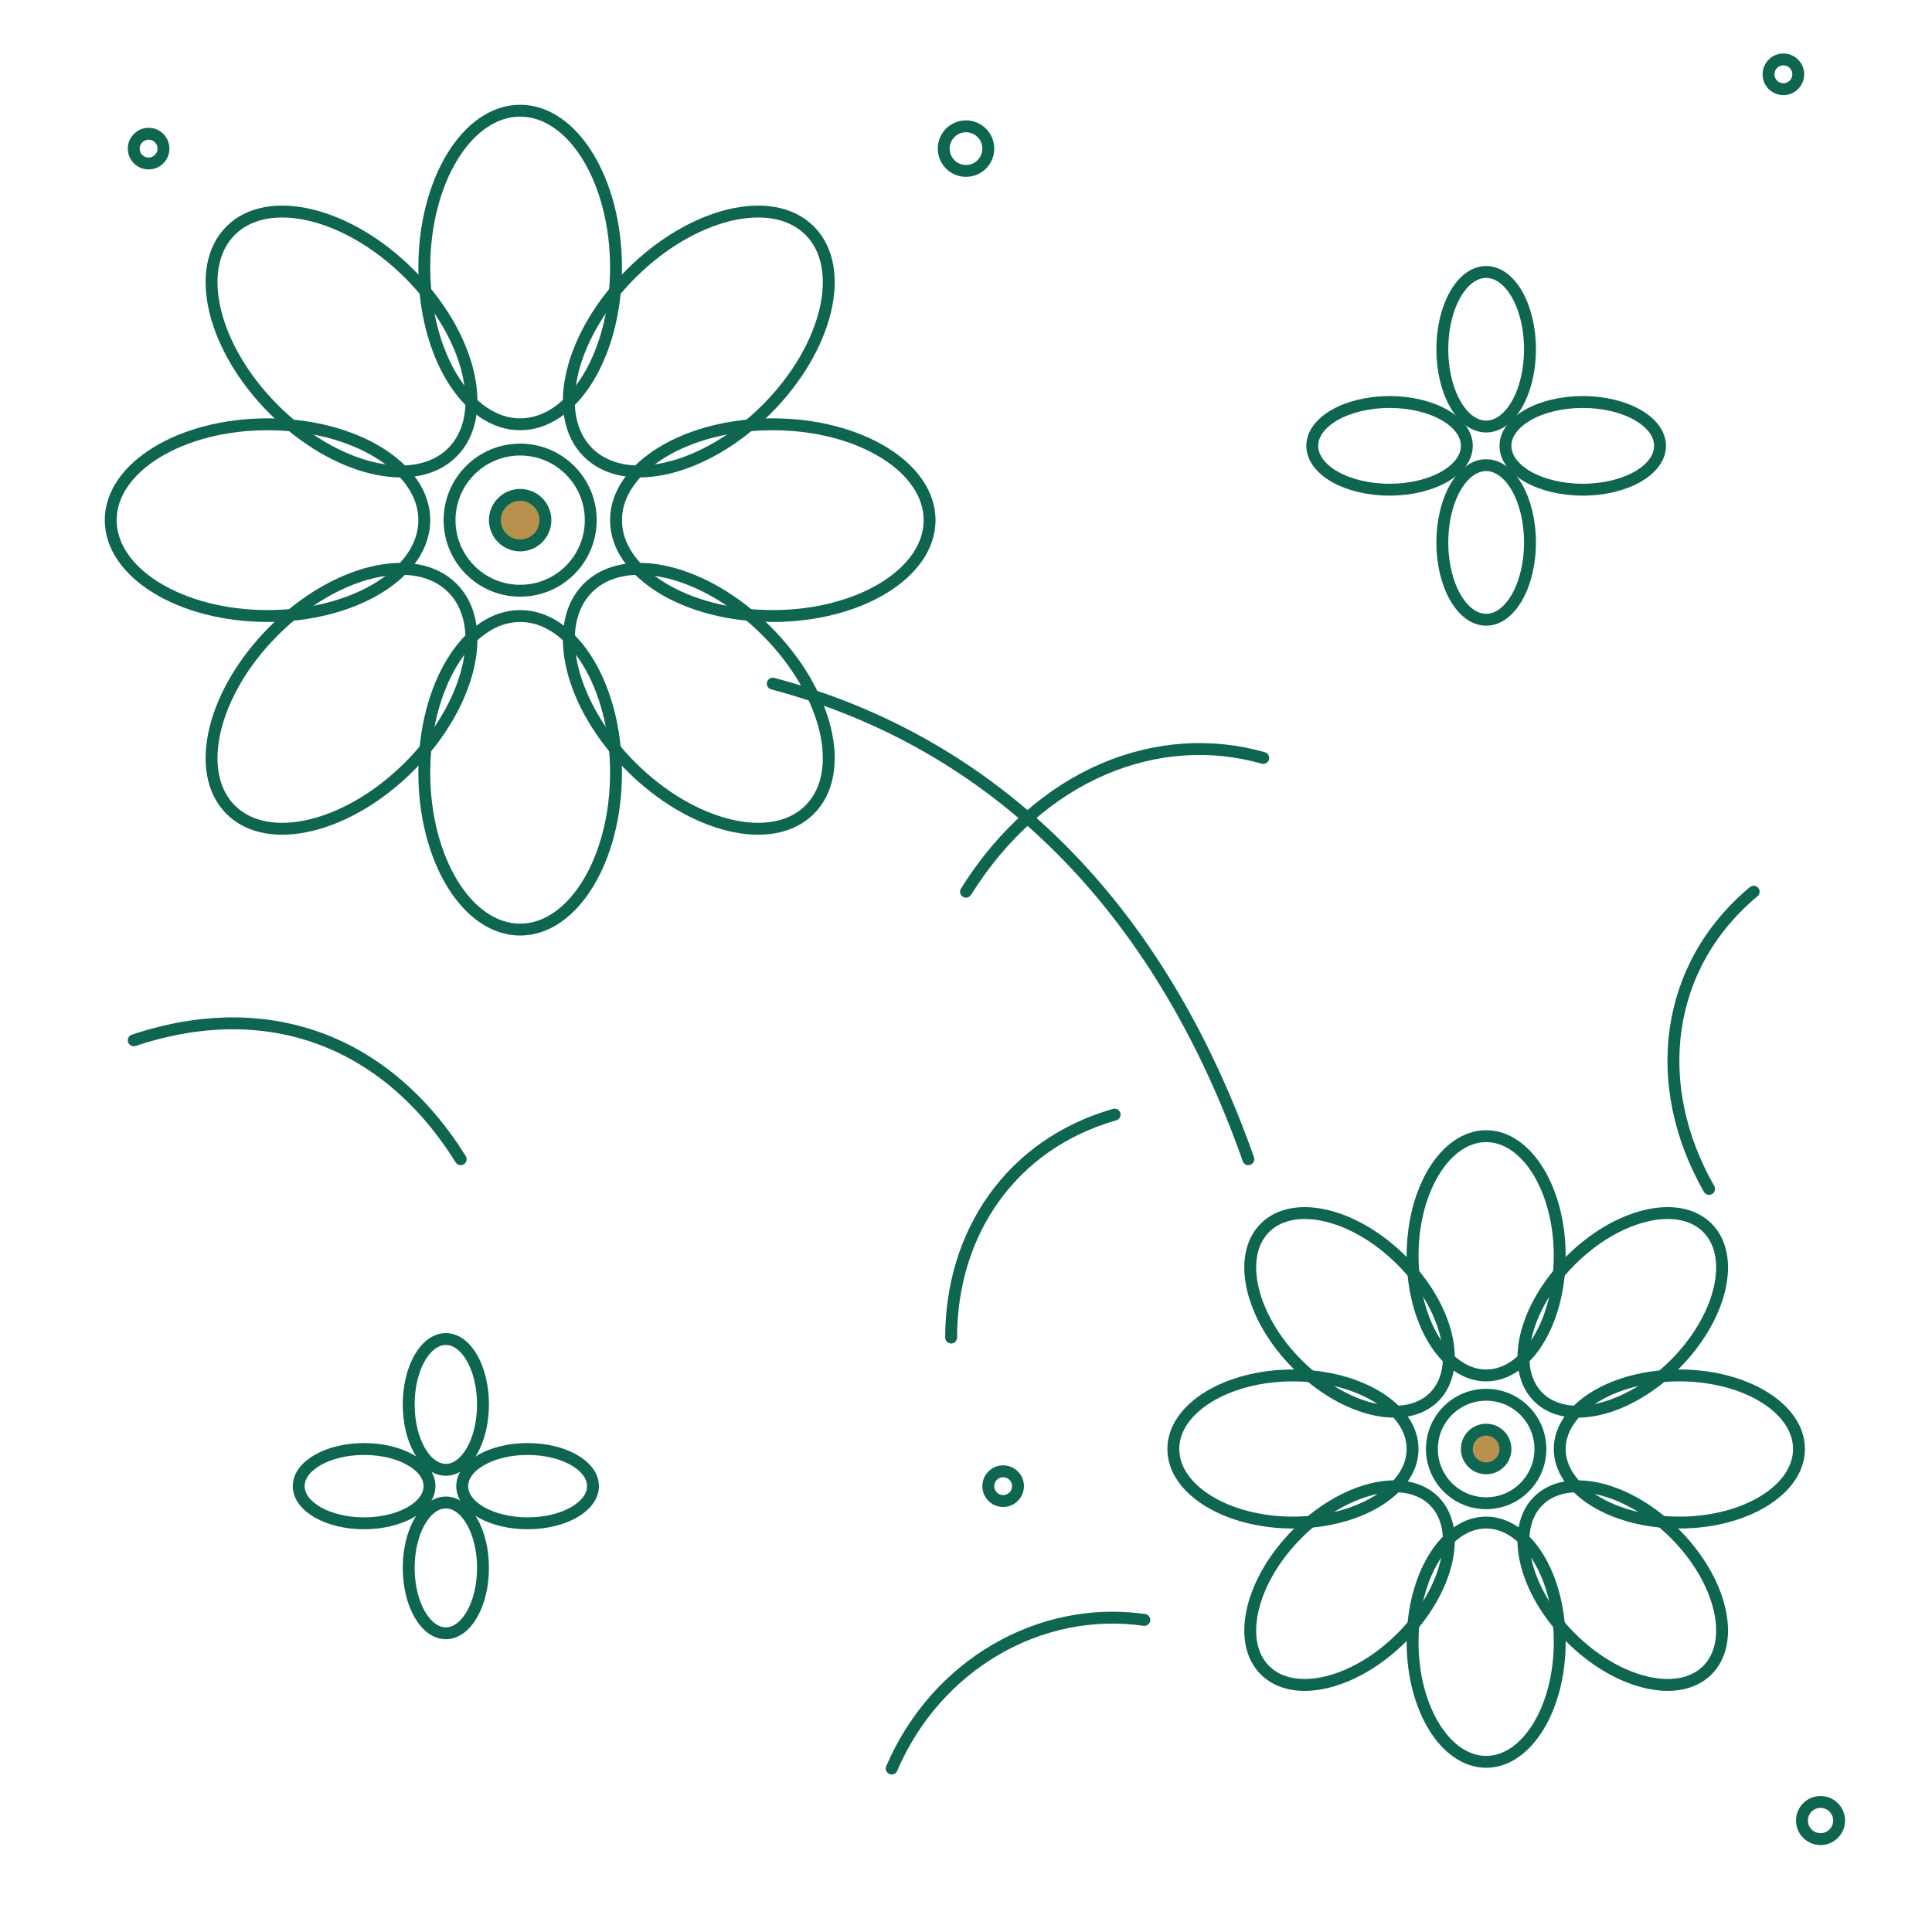
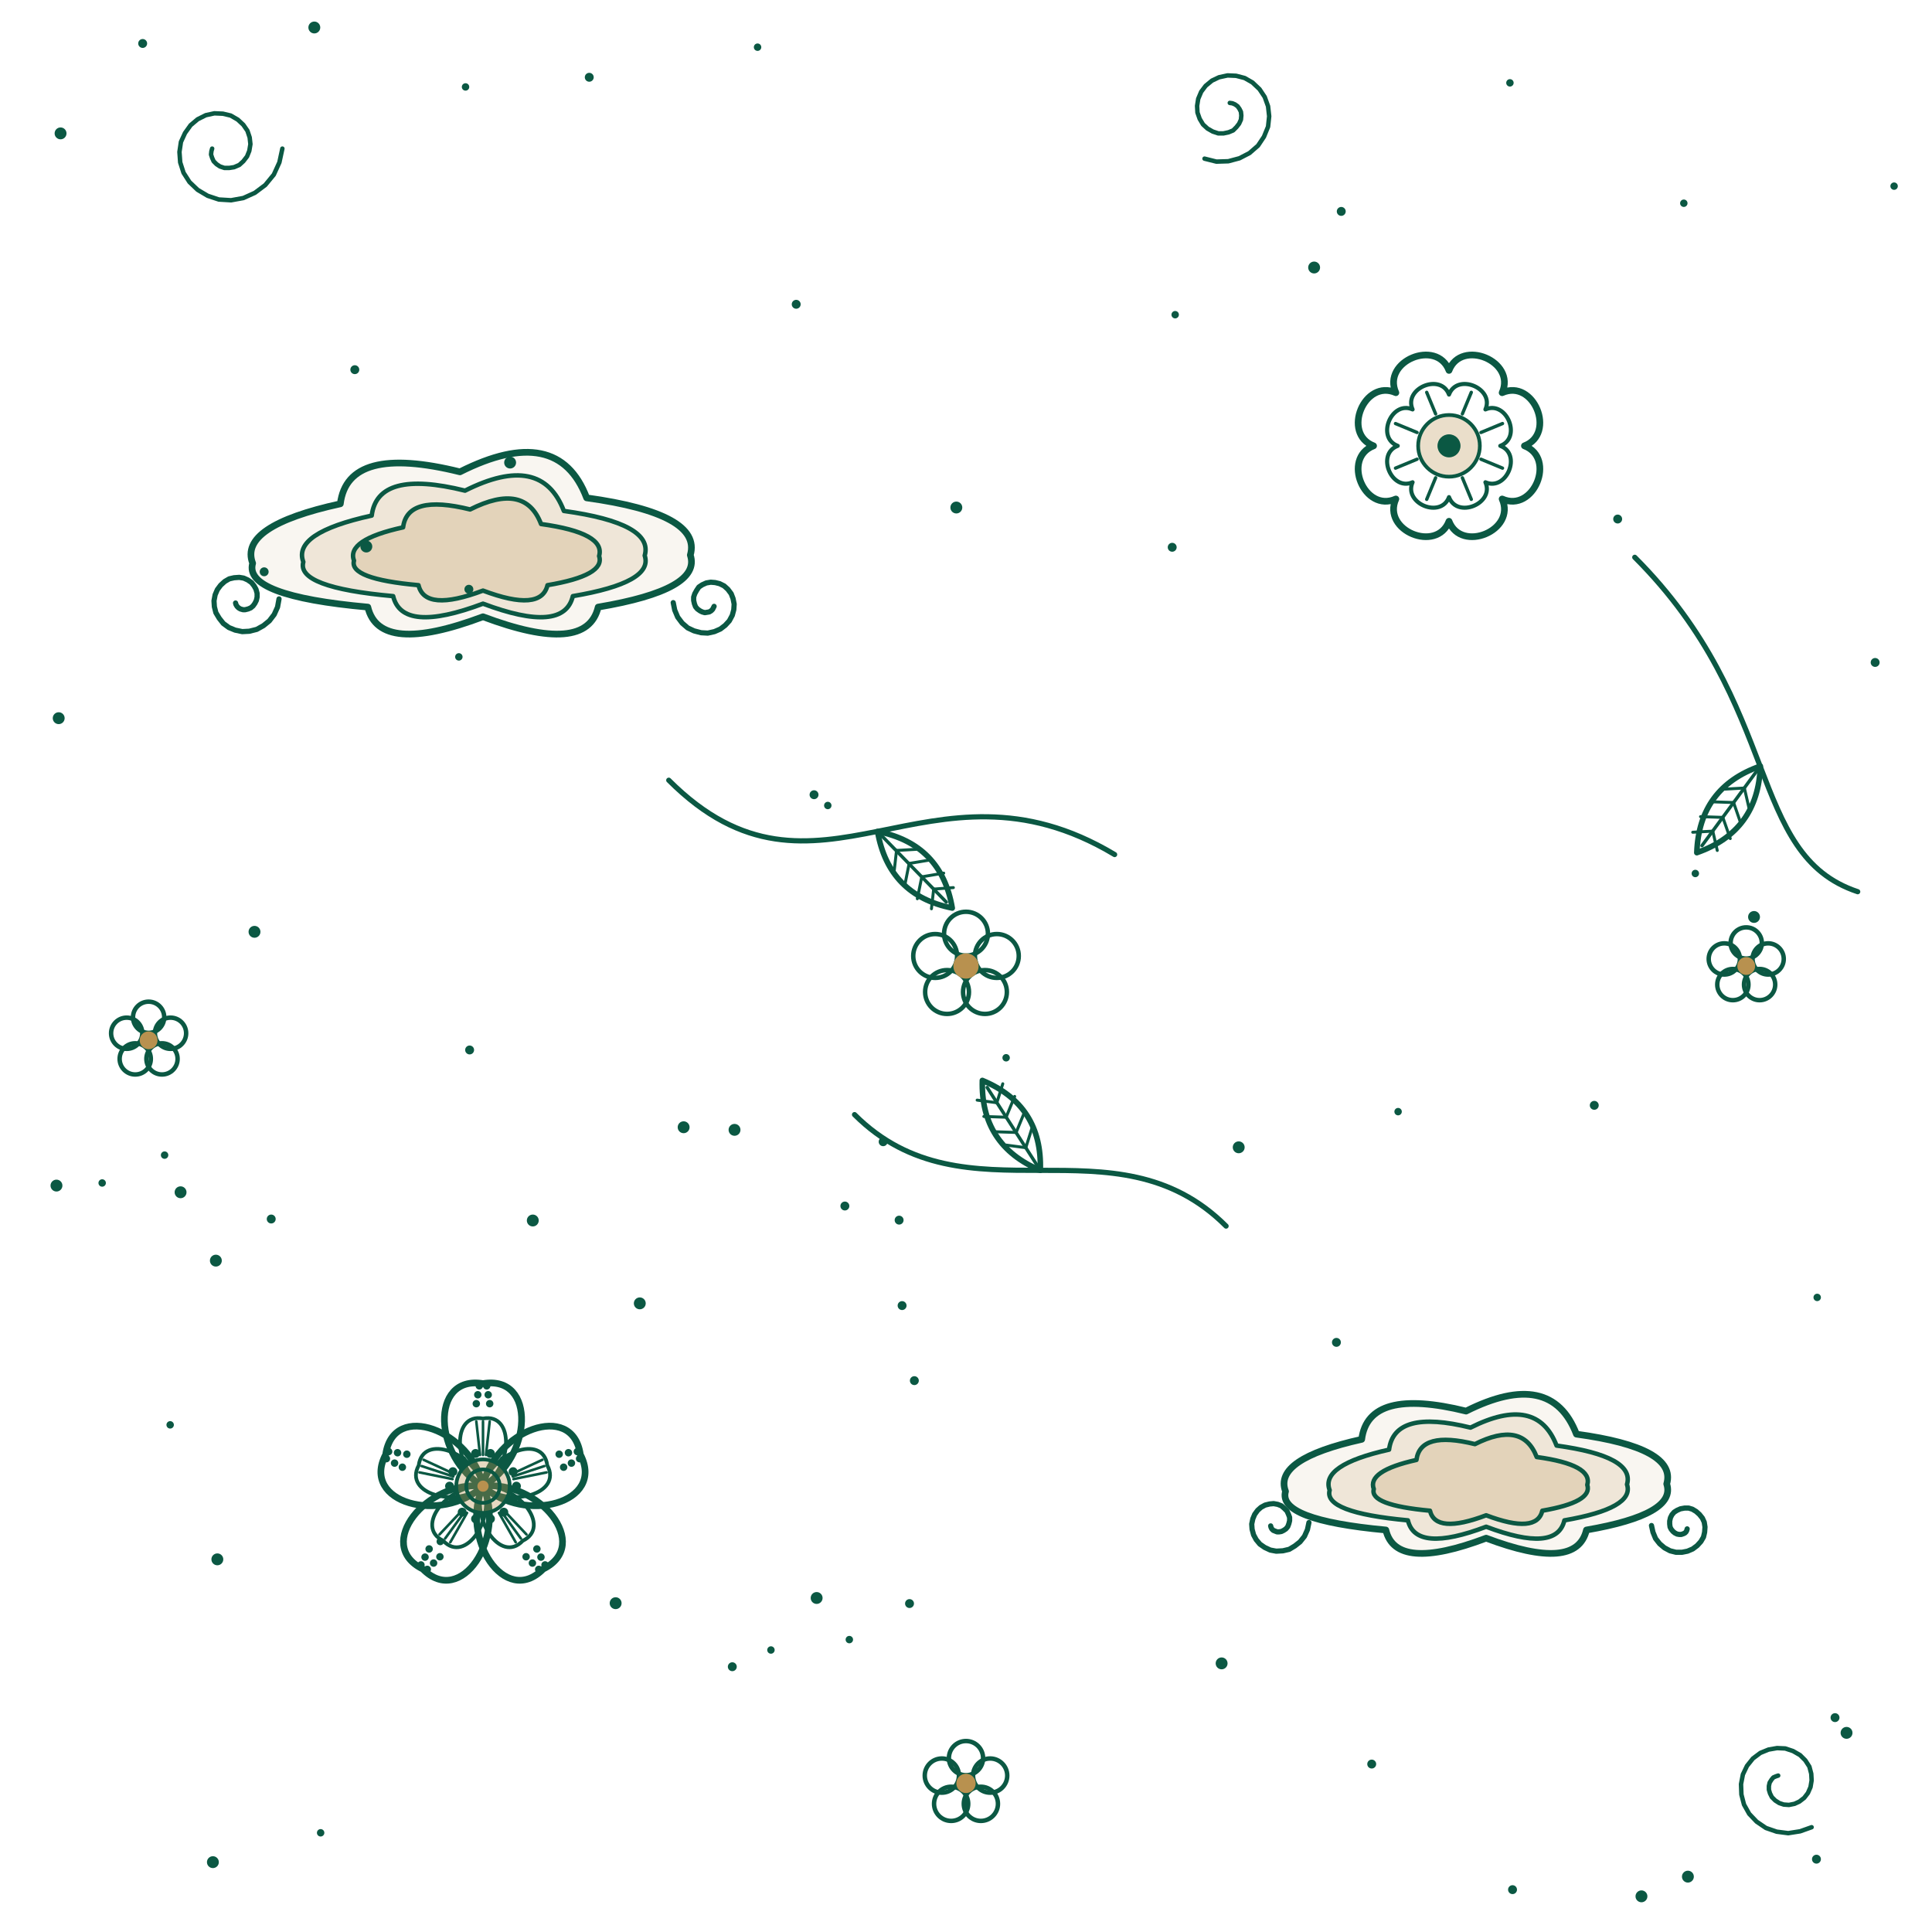
- <svg xmlns="http://www.w3.org/2000/svg" width="260" height="260" viewBox="0 0 260 260">
-   <g fill="none" stroke="#0E6650" stroke-width="1.6" stroke-linecap="round">
-     <ellipse cx="70" cy="36" rx="12.9" ry="21.1" transform="rotate(0 70 70)" />
-     <ellipse cx="70" cy="36" rx="12.9" ry="21.1" transform="rotate(45 70 70)" />
-     <ellipse cx="70" cy="36" rx="12.9" ry="21.1" transform="rotate(90 70 70)" />
-     <ellipse cx="70" cy="36" rx="12.9" ry="21.1" transform="rotate(135 70 70)" />
-     <ellipse cx="70" cy="36" rx="12.9" ry="21.1" transform="rotate(180 70 70)" />
-     <ellipse cx="70" cy="36" rx="12.9" ry="21.1" transform="rotate(225 70 70)" />
-     <ellipse cx="70" cy="36" rx="12.9" ry="21.1" transform="rotate(270 70 70)" />
-     <ellipse cx="70" cy="36" rx="12.9" ry="21.1" transform="rotate(315 70 70)" />
-     <circle cx="70" cy="70" r="9.5" />
-     <circle cx="70" cy="70" r="3.4" fill="#B8914F" />
-     <ellipse cx="200" cy="169" rx="9.9" ry="16.1" transform="rotate(0 200 195)" />
-     <ellipse cx="200" cy="169" rx="9.9" ry="16.1" transform="rotate(45 200 195)" />
-     <ellipse cx="200" cy="169" rx="9.9" ry="16.1" transform="rotate(90 200 195)" />
-     <ellipse cx="200" cy="169" rx="9.9" ry="16.1" transform="rotate(135 200 195)" />
-     <ellipse cx="200" cy="169" rx="9.9" ry="16.1" transform="rotate(180 200 195)" />
-     <ellipse cx="200" cy="169" rx="9.9" ry="16.1" transform="rotate(225 200 195)" />
-     <ellipse cx="200" cy="169" rx="9.9" ry="16.1" transform="rotate(270 200 195)" />
-     <ellipse cx="200" cy="169" rx="9.9" ry="16.1" transform="rotate(315 200 195)" />
-     <circle cx="200" cy="195" r="7.3" />
-     <circle cx="200" cy="195" r="2.6" fill="#B8914F" />
-     <ellipse cx="200" cy="47" rx="5.9" ry="10.4" transform="rotate(0 200 60)" />
-     <ellipse cx="200" cy="47" rx="5.9" ry="10.4" transform="rotate(90 200 60)" />
-     <ellipse cx="200" cy="47" rx="5.9" ry="10.4" transform="rotate(180 200 60)" />
-     <ellipse cx="200" cy="47" rx="5.9" ry="10.4" transform="rotate(270 200 60)" />
-     <ellipse cx="60" cy="189" rx="5.0" ry="8.8" transform="rotate(0 60 200)" />
-     <ellipse cx="60" cy="189" rx="5.0" ry="8.8" transform="rotate(90 60 200)" />
-     <ellipse cx="60" cy="189" rx="5.0" ry="8.8" transform="rotate(180 60 200)" />
-     <ellipse cx="60" cy="189" rx="5.0" ry="8.8" transform="rotate(270 60 200)" />
-     <path d="M104 92c30 8 52 30 64 64M130 120c10-16 26-22 40-18M150 150c-14 4-22 16-22 30" />
-     <path d="M18 140c18-6 34 0 44 16M236 120c-12 10-14 26-6 40M120 238c6-14 20-22 34-20" />
-     <circle cx="130" cy="20" r="3" />
-     <circle cx="20" cy="20" r="2" />
-     <circle cx="245" cy="245" r="2.5" />
-     <circle cx="135" cy="200" r="2" />
-     <circle cx="240" cy="10" r="2" />
+ <svg xmlns="http://www.w3.org/2000/svg" width="520" height="520" viewBox="0 0 520 520">
+   <g fill="none" stroke="#0B5843" stroke-linecap="round" stroke-linejoin="round">
+     <g transform="translate(130.0 150.0) scale(1.00) translate(-130.0 -150.0)">
+       <path d="M68.0 151.6Q64.2 141.6 91.6 135.6Q93.6 119.5 123.8 127.0Q150.2 113.7 157.9 134.0Q189.0 138.3 185.8 149.4Q188.9 158.7 161.0 163.4Q157.9 176.5 130.0 166.0Q102.1 176.5 99.0 163.4Q65.5 160.4 68.0 151.6Z" fill="#B8914F" fill-opacity="0.08" stroke-width="1.80" />
+     </g>
+     <g transform="translate(130.0 150.0) scale(0.78) translate(-130.0 -150.0)">
+       <path d="M68.0 151.6Q64.2 141.6 91.6 135.6Q93.6 119.5 123.8 127.0Q150.2 113.7 157.9 134.0Q189.0 138.3 185.8 149.4Q188.9 158.7 161.0 163.4Q157.9 176.5 130.0 166.0Q102.1 176.5 99.0 163.4Q65.5 160.4 68.0 151.6Z" fill="#B8914F" fill-opacity="0.15" stroke-width="1.54" />
+     </g>
+     <g transform="translate(130.0 150.0) scale(0.56) translate(-130.0 -150.0)">
+       <path d="M68.0 151.6Q64.2 141.6 91.6 135.6Q93.6 119.5 123.8 127.0Q150.2 113.7 157.9 134.0Q189.0 138.3 185.8 149.4Q188.9 158.7 161.0 163.4Q157.9 176.5 130.0 166.0Q102.1 176.5 99.0 163.4Q65.5 160.4 68.0 151.6Z" fill="#B8914F" fill-opacity="0.22" stroke-width="2.14" />
+     </g>
+     <path d="M75.1 161.2 L74.7 163.4 L73.8 165.4 L72.5 167.1 L70.9 168.4 L69.1 169.4 L67.1 169.9 L65.2 170.0 L63.3 169.6 L61.6 168.9 L60.1 167.8 L59.0 166.4 L58.1 164.9 L57.7 163.3 L57.6 161.7 L57.9 160.1 L58.5 158.7 L59.4 157.5 L60.5 156.5 L61.7 155.8 L63.0 155.5 L64.4 155.4 L65.6 155.6 L66.7 156.1 L67.7 156.8 L68.4 157.7 L68.9 158.6 L69.2 159.7 L69.2 160.7 L69.0 161.6 L68.6 162.4 L68.1 163.1 L67.5 163.6 L66.8 163.9 L66.0 164.1 L65.4 164.1 L64.7 163.9 L64.2 163.6 L63.8 163.2 L63.5 162.7 L63.4 162.3" stroke-width="1.4" />
+     <path d="M181.2 162.2 L181.6 164.2 L182.4 166.1 L183.6 167.7 L185.1 169.0 L186.8 169.8 L188.7 170.3 L190.5 170.4 L192.3 170.0 L193.9 169.3 L195.2 168.3 L196.3 167.1 L197.1 165.6 L197.5 164.1 L197.6 162.6 L197.3 161.1 L196.8 159.8 L195.9 158.6 L194.9 157.7 L193.7 157.1 L192.5 156.8 L191.3 156.7 L190.1 156.9 L189.0 157.4 L188.1 158.0 L187.5 158.9 L187.0 159.8 L186.7 160.7 L186.7 161.6 L186.9 162.5 L187.2 163.3 L187.7 163.9 L188.4 164.4 L189.0 164.7 L189.7 164.9 L190.3 164.8 L190.9 164.7 L191.4 164.4 L191.8 164.0 L192.0 163.6 L192.2 163.2" stroke-width="1.4" />
+     <g transform="translate(400.0 400.0) scale(1.00) translate(-400.0 -400.0)">
+       <path d="M346.0 401.4Q342.7 392.7 366.5 387.4Q368.3 373.3 394.6 379.8Q417.5 368.3 424.3 386.0Q451.4 389.7 448.6 399.4Q451.3 407.6 427.0 411.8Q424.3 423.2 400.0 414.0Q375.7 423.2 373.0 411.8Q343.8 409.1 346.0 401.4Z" fill="#B8914F" fill-opacity="0.08" stroke-width="1.80" />
+     </g>
+     <g transform="translate(400.0 400.0) scale(0.78) translate(-400.0 -400.0)">
+       <path d="M346.0 401.4Q342.7 392.7 366.5 387.4Q368.3 373.3 394.6 379.8Q417.5 368.3 424.3 386.0Q451.4 389.7 448.6 399.4Q451.3 407.6 427.0 411.8Q424.3 423.2 400.0 414.0Q375.7 423.2 373.0 411.8Q343.8 409.1 346.0 401.4Z" fill="#B8914F" fill-opacity="0.15" stroke-width="1.54" />
+     </g>
+     <g transform="translate(400.0 400.0) scale(0.56) translate(-400.0 -400.0)">
+       <path d="M346.0 401.4Q342.7 392.7 366.5 387.4Q368.3 373.3 394.6 379.8Q417.5 368.3 424.3 386.0Q451.4 389.7 448.6 399.4Q451.3 407.6 427.0 411.8Q424.3 423.2 400.0 414.0Q375.7 423.2 373.0 411.8Q343.8 409.1 346.0 401.4Z" fill="#B8914F" fill-opacity="0.22" stroke-width="2.14" />
+     </g>
+     <path d="M352.3 409.8 L351.9 411.7 L351.1 413.5 L349.9 415.0 L348.5 416.1 L347.0 417.0 L345.3 417.4 L343.5 417.5 L341.9 417.2 L340.4 416.5 L339.1 415.6 L338.1 414.4 L337.4 413.1 L337.0 411.6 L336.9 410.2 L337.2 408.8 L337.7 407.6 L338.5 406.5 L339.4 405.7 L340.5 405.1 L341.7 404.8 L342.8 404.7 L343.9 404.9 L344.9 405.3 L345.7 406.0 L346.4 406.7 L346.8 407.6 L347.1 408.4 L347.1 409.3 L346.9 410.1 L346.6 410.9 L346.1 411.5 L345.5 411.9 L344.9 412.2 L344.3 412.3 L343.7 412.3 L343.2 412.1 L342.7 411.9 L342.3 411.5 L342.1 411.1 L342.0 410.7" stroke-width="1.4" />
+     <path d="M444.5 410.6 L444.9 412.4 L445.6 414.1 L446.7 415.5 L448.0 416.6 L449.5 417.4 L451.1 417.8 L452.7 417.8 L454.2 417.5 L455.6 416.9 L456.8 416.0 L457.8 414.9 L458.5 413.7 L458.8 412.4 L458.9 411.0 L458.7 409.7 L458.2 408.6 L457.4 407.6 L456.5 406.8 L455.5 406.2 L454.5 405.9 L453.4 405.9 L452.3 406.1 L451.4 406.5 L450.6 407.0 L450.0 407.7 L449.6 408.5 L449.4 409.4 L449.4 410.2 L449.5 411.0 L449.8 411.6 L450.3 412.2 L450.8 412.6 L451.4 412.9 L452.0 413.0 L452.5 413.0 L453.1 412.8 L453.5 412.6 L453.8 412.3 L454.0 411.9 L454.1 411.5" stroke-width="1.4" />
+     <path d="M410.3 120.0C418.9 123.3 412.8 138.1 404.3 134.3C408.1 142.8 393.3 148.9 390.0 140.3C386.7 148.9 371.9 142.8 375.7 134.3C367.2 138.1 361.1 123.3 369.7 120.0C361.1 116.7 367.2 101.9 375.7 105.7C371.9 97.2 386.7 91.1 390.0 99.7C393.3 91.1 408.1 97.2 404.3 105.7C412.8 101.9 418.9 116.7 410.3 120.0Z" stroke-width="1.8" />
+     <path d="M403.8 120.0C409.7 122.2 405.5 132.3 399.8 129.8C402.3 135.5 392.2 139.7 390.0 133.8C387.8 139.7 377.7 135.5 380.2 129.8C374.5 132.3 370.3 122.2 376.2 120.0C370.3 117.8 374.5 107.7 380.2 110.2C377.7 104.5 387.8 100.3 390.0 106.2C392.2 100.3 402.3 104.5 399.8 110.2C405.5 107.7 409.7 117.8 403.8 120.0Z" stroke-width="1.1" />
+     <circle cx="390.0" cy="120.0" r="8.3" fill="#B8914F" fill-opacity=".3" />
+     <path d="M398.6 123.6L404.4 126.0" stroke-width=".9" />
+     <path d="M393.6 128.6L396.0 134.4" stroke-width=".9" />
+     <path d="M386.4 128.6L384.0 134.4" stroke-width=".9" />
+     <path d="M381.4 123.6L375.6 126.0" stroke-width=".9" />
+     <path d="M381.4 116.4L375.6 114.0" stroke-width=".9" />
+     <path d="M386.4 111.4L384.0 105.6" stroke-width=".9" />
+     <path d="M393.6 111.4L396.0 105.6" stroke-width=".9" />
+     <path d="M398.6 116.4L404.4 114.0" stroke-width=".9" />
+     <circle cx="390.0" cy="120.0" r="3.1" fill="#0B5843" stroke="none" />
+     <path d="M130.0 400.0C143.2 392.5 144.5 370.0 130.0 372.4C115.5 370.0 116.8 392.5 130.0 400.0Z" stroke-width="1.8" />
+     <path d="M130.0 400.0C137.9 395.1 138.6 380.2 130.0 381.8C121.4 380.2 122.1 395.1 130.0 400.0Z" stroke-width="1" />
+     <circle cx="128.2" cy="377.8" r="1.0" fill="#0B5843" stroke="none" />
+     <circle cx="131.8" cy="377.8" r="1.0" fill="#0B5843" stroke="none" />
+     <circle cx="128.6" cy="375.4" r="1.0" fill="#0B5843" stroke="none" />
+     <circle cx="131.4" cy="375.4" r="1.0" fill="#0B5843" stroke="none" />
+     <circle cx="129.0" cy="373.0" r="1.0" fill="#0B5843" stroke="none" />
+     <circle cx="131.0" cy="373.0" r="1.0" fill="#0B5843" stroke="none" />
+     <path d="M129.2 391.6L128.2 382.6" stroke-width=".7" />
+     <path d="M130.0 391.6L130.0 382.6" stroke-width=".7" />
+     <path d="M130.8 391.6L131.8 382.6" stroke-width=".7" />
+     <path d="M130.0 400.0C141.2 410.3 163.0 404.5 156.2 391.5C154.1 376.9 133.0 385.1 130.0 400.0Z" stroke-width="1.8" />
+     <path d="M130.0 400.0C137.1 406.0 151.5 402.1 147.3 394.4C146.2 385.7 132.3 391.0 130.0 400.0Z" stroke-width="1" />
+     <circle cx="150.5" cy="391.4" r="1.0" fill="#0B5843" stroke="none" />
+     <circle cx="151.7" cy="394.9" r="1.0" fill="#0B5843" stroke="none" />
+     <circle cx="153.0" cy="391.0" r="1.0" fill="#0B5843" stroke="none" />
+     <circle cx="153.8" cy="393.8" r="1.0" fill="#0B5843" stroke="none" />
+     <circle cx="155.4" cy="390.7" r="1.0" fill="#0B5843" stroke="none" />
+     <circle cx="156.0" cy="392.6" r="1.0" fill="#0B5843" stroke="none" />
+     <path d="M137.8 396.7L146.0 392.9" stroke-width=".7" />
+     <path d="M138.0 397.4L146.5 394.6" stroke-width=".7" />
+     <path d="M138.2 398.1L147.1 396.3" stroke-width=".7" />
+     <path d="M130.0 400.0C123.7 413.8 135.9 432.8 146.2 422.3C159.4 415.8 145.1 398.3 130.0 400.0Z" stroke-width="1.8" />
+     <path d="M130.0 400.0C126.5 408.6 134.7 421.1 140.7 414.7C148.6 410.9 139.3 399.4 130.0 400.0Z" stroke-width="1" />
+     <circle cx="144.5" cy="416.9" r="1.0" fill="#0B5843" stroke="none" />
+     <circle cx="141.6" cy="419.0" r="1.0" fill="#0B5843" stroke="none" />
+     <circle cx="145.6" cy="419.1" r="1.0" fill="#0B5843" stroke="none" />
+     <circle cx="143.3" cy="420.7" r="1.0" fill="#0B5843" stroke="none" />
+     <circle cx="146.7" cy="421.2" r="1.0" fill="#0B5843" stroke="none" />
+     <circle cx="145.0" cy="422.4" r="1.0" fill="#0B5843" stroke="none" />
+     <path d="M135.5 406.4L141.7 413.0" stroke-width=".7" />
+     <path d="M134.9 406.8L140.2 414.1" stroke-width=".7" />
+     <path d="M134.3 407.2L138.8 415.1" stroke-width=".7" />
+     <path d="M130.0 400.0C114.9 398.3 100.6 415.8 113.8 422.3C124.1 432.8 136.3 413.8 130.0 400.0Z" stroke-width="1.8" />
+     <path d="M130.0 400.0C120.7 399.4 111.4 410.9 119.3 414.7C125.3 421.1 133.5 408.6 130.0 400.0Z" stroke-width="1" />
+     <circle cx="118.4" cy="419.0" r="1.0" fill="#0B5843" stroke="none" />
+     <circle cx="115.5" cy="416.9" r="1.0" fill="#0B5843" stroke="none" />
+     <circle cx="116.7" cy="420.7" r="1.0" fill="#0B5843" stroke="none" />
+     <circle cx="114.4" cy="419.1" r="1.0" fill="#0B5843" stroke="none" />
+     <circle cx="115.0" cy="422.4" r="1.0" fill="#0B5843" stroke="none" />
+     <circle cx="113.3" cy="421.2" r="1.0" fill="#0B5843" stroke="none" />
+     <path d="M125.7 407.2L121.2 415.1" stroke-width=".7" />
+     <path d="M125.1 406.8L119.8 414.1" stroke-width=".7" />
+     <path d="M124.5 406.4L118.3 413.0" stroke-width=".7" />
+     <path d="M130.0 400.0C127.0 385.1 105.9 376.9 103.8 391.5C97.0 404.5 118.8 410.3 130.0 400.0Z" stroke-width="1.8" />
+     <path d="M130.0 400.0C127.7 391.0 113.8 385.7 112.7 394.4C108.5 402.1 122.9 406.0 130.0 400.0Z" stroke-width="1" />
+     <circle cx="108.3" cy="394.9" r="1.0" fill="#0B5843" stroke="none" />
+     <circle cx="109.5" cy="391.4" r="1.0" fill="#0B5843" stroke="none" />
+     <circle cx="106.2" cy="393.8" r="1.0" fill="#0B5843" stroke="none" />
+     <circle cx="107.0" cy="391.0" r="1.0" fill="#0B5843" stroke="none" />
+     <circle cx="104.0" cy="392.6" r="1.0" fill="#0B5843" stroke="none" />
+     <circle cx="104.6" cy="390.7" r="1.0" fill="#0B5843" stroke="none" />
+     <path d="M121.8 398.1L112.9 396.3" stroke-width=".7" />
+     <path d="M122.0 397.4L113.5 394.6" stroke-width=".7" />
+     <path d="M122.2 396.7L114.0 392.9" stroke-width=".7" />
+     <circle cx="130.0" cy="400.0" r="7.2" fill="#B8914F" fill-opacity=".35" />
+     <circle cx="130.0" cy="400.0" r="4.5" />
+     <circle cx="139.0" cy="400.0" r="1.2" fill="#0B5843" stroke="none" />
+     <circle cx="138.1" cy="403.9" r="1.2" fill="#0B5843" stroke="none" />
+     <circle cx="135.6" cy="407.0" r="1.2" fill="#0B5843" stroke="none" />
+     <circle cx="132.0" cy="408.8" r="1.2" fill="#0B5843" stroke="none" />
+     <circle cx="128.0" cy="408.8" r="1.2" fill="#0B5843" stroke="none" />
+     <circle cx="124.4" cy="407.0" r="1.2" fill="#0B5843" stroke="none" />
+     <circle cx="121.9" cy="403.9" r="1.2" fill="#0B5843" stroke="none" />
+     <circle cx="121.0" cy="400.0" r="1.2" fill="#0B5843" stroke="none" />
+     <circle cx="121.9" cy="396.1" r="1.2" fill="#0B5843" stroke="none" />
+     <circle cx="124.4" cy="393.0" r="1.2" fill="#0B5843" stroke="none" />
+     <circle cx="128.0" cy="391.2" r="1.2" fill="#0B5843" stroke="none" />
+     <circle cx="132.0" cy="391.2" r="1.2" fill="#0B5843" stroke="none" />
+     <circle cx="135.6" cy="393.0" r="1.2" fill="#0B5843" stroke="none" />
+     <circle cx="138.1" cy="396.1" r="1.2" fill="#0B5843" stroke="none" />
+     <circle cx="130.0" cy="400.0" r="1.5" fill="#B8914F" stroke="none" />
+     <circle cx="260.0" cy="251.3" r="5.9" stroke-width="1.2" />
+     <circle cx="268.3" cy="257.3" r="5.9" stroke-width="1.2" />
+     <circle cx="265.1" cy="267.0" r="5.9" stroke-width="1.2" />
+     <circle cx="254.9" cy="267.0" r="5.9" stroke-width="1.2" />
+     <circle cx="251.7" cy="257.3" r="5.9" stroke-width="1.2" />
+     <circle cx="260.0" cy="260.0" r="3.4" fill="#B8914F" stroke="none" />
+     <circle cx="470.0" cy="253.8" r="4.2" stroke-width="1.2" />
+     <circle cx="475.9" cy="258.1" r="4.2" stroke-width="1.2" />
+     <circle cx="473.6" cy="265.0" r="4.2" stroke-width="1.2" />
+     <circle cx="466.4" cy="265.0" r="4.2" stroke-width="1.2" />
+     <circle cx="464.1" cy="258.1" r="4.2" stroke-width="1.2" />
+     <circle cx="470.0" cy="260.0" r="2.4" fill="#B8914F" stroke="none" />
+     <circle cx="40.0" cy="273.8" r="4.2" stroke-width="1.2" />
+     <circle cx="45.9" cy="278.1" r="4.2" stroke-width="1.2" />
+     <circle cx="43.6" cy="285.0" r="4.2" stroke-width="1.2" />
+     <circle cx="36.4" cy="285.0" r="4.2" stroke-width="1.2" />
+     <circle cx="34.1" cy="278.1" r="4.2" stroke-width="1.2" />
+     <circle cx="40.0" cy="280.0" r="2.4" fill="#B8914F" stroke="none" />
+     <circle cx="260.0" cy="473.2" r="4.6" stroke-width="1.2" />
+     <circle cx="266.5" cy="477.9" r="4.6" stroke-width="1.2" />
+     <circle cx="264.0" cy="485.5" r="4.6" stroke-width="1.2" />
+     <circle cx="256.0" cy="485.5" r="4.6" stroke-width="1.2" />
+     <circle cx="253.5" cy="477.9" r="4.6" stroke-width="1.2" />
+     <circle cx="260.0" cy="480.0" r="2.6" fill="#B8914F" stroke="none" />
+     <path d="M180.0 210.0C220.0 250.0 250.0 200.0 300.0 230.0" stroke-width="1.4" />
+     <path d="M236.2 223.8Q239.2 241.0 256.3 244.4Q253.4 227.2 236.2 223.8Z" stroke-width="1.5" />
+     <path d="M236.2 223.8L254.7 242.8" stroke-width=".9" />
+     <path d="M241.3 228.9L246.6 228.6" stroke-width=".8" />
+     <path d="M241.3 228.9L240.7 234.2" stroke-width=".8" />
+     <path d="M244.7 232.4L250.7 231.4" stroke-width=".8" />
+     <path d="M244.7 232.4L243.5 238.4" stroke-width=".8" />
+     <path d="M248.1 236.0L254.0 235.0" stroke-width=".8" />
+     <path d="M248.1 236.0L246.9 241.9" stroke-width=".8" />
+     <path d="M251.3 239.3L256.6 238.9" stroke-width=".8" />
+     <path d="M251.3 239.3L250.7 244.6" stroke-width=".8" />
+     <path d="M330.0 330.0C300.0 300.0 260.0 330.0 230.0 300.0" stroke-width="1.4" />
+     <path d="M280.0 315.0Q280.6 297.5 264.4 290.8Q263.9 308.2 280.0 315.0Z" stroke-width="1.5" />
+     <path d="M280.0 315.0L265.7 292.7" stroke-width=".9" />
+     <path d="M276.1 308.9L270.8 308.2" stroke-width=".8" />
+     <path d="M276.1 308.9L277.7 303.8" stroke-width=".8" />
+     <path d="M273.5 304.8L267.4 304.6" stroke-width=".8" />
+     <path d="M273.5 304.8L275.8 299.2" stroke-width=".8" />
+     <path d="M270.8 300.7L264.8 300.5" stroke-width=".8" />
+     <path d="M270.8 300.7L273.1 295.1" stroke-width=".8" />
+     <path d="M268.3 296.8L263.0 296.1" stroke-width=".8" />
+     <path d="M268.3 296.8L269.9 291.7" stroke-width=".8" />
+     <path d="M440.0 150.0C480.0 190.0 470.0 230.0 500.0 240.0" stroke-width="1.4" />
+     <path d="M473.8 206.2Q457.3 212.0 456.7 229.5Q473.2 223.7 473.8 206.2Z" stroke-width="1.5" />
+     <path d="M473.8 206.2L458.1 227.6" stroke-width=".9" />
+     <path d="M469.5 212.1L470.7 217.3" stroke-width=".8" />
+     <path d="M469.5 212.1L464.2 212.4" stroke-width=".8" />
+     <path d="M466.6 216.0L468.6 221.8" stroke-width=".8" />
+     <path d="M466.6 216.0L460.5 215.8" stroke-width=".8" />
+     <path d="M463.7 220.0L465.7 225.7" stroke-width=".8" />
+     <path d="M463.7 220.0L457.7 219.8" stroke-width=".8" />
+     <path d="M461.0 223.7L462.2 228.9" stroke-width=".8" />
+     <path d="M461.0 223.7L455.6 224.0" stroke-width=".8" />
+     <path d="M76.0 40.0 L75.2 43.7 L73.7 47.0 L71.4 49.8 L68.6 51.9 L65.5 53.3 L62.2 53.9 L58.9 53.7 L55.9 52.7 L53.2 51.1 L51.0 49.0 L49.4 46.5 L48.5 43.7 L48.3 40.9 L48.7 38.2 L49.8 35.8 L51.3 33.7 L53.2 32.1 L55.4 31.0 L57.7 30.5 L60.0 30.6 L62.1 31.1 L64.0 32.2 L65.5 33.6 L66.6 35.2 L67.2 37.0 L67.4 38.8 L67.1 40.6 L66.5 42.1 L65.5 43.4 L64.4 44.4 L63.0 45.0 L61.7 45.2 L60.4 45.2 L59.2 44.8 L58.3 44.2 L57.5 43.4 L57.1 42.5 L56.8 41.6 L56.9 40.7 L57.1 40.0" stroke-width="1.2" />
+     <path d="M324.2 42.7 L327.4 43.5 L330.6 43.4 L333.6 42.6 L336.3 41.2 L338.6 39.2 L340.2 36.8 L341.3 34.1 L341.6 31.3 L341.3 28.6 L340.4 26.1 L339.0 24.0 L337.1 22.2 L335.0 21.0 L332.7 20.4 L330.4 20.3 L328.1 20.8 L326.2 21.7 L324.5 23.1 L323.3 24.7 L322.5 26.6 L322.2 28.5 L322.3 30.3 L322.9 32.0 L323.8 33.5 L325.0 34.6 L326.4 35.4 L327.9 35.9 L329.3 35.9 L330.7 35.6 L331.9 35.1 L332.8 34.2 L333.5 33.3 L334.0 32.2 L334.1 31.1 L334.0 30.1 L333.6 29.3 L333.1 28.6 L332.4 28.1 L331.7 27.8 L331.0 27.7" stroke-width="1.2" />
+     <path d="M487.6 491.8 L484.5 492.9 L481.3 493.4 L478.2 493.0 L475.3 492.0 L472.8 490.3 L470.8 488.2 L469.4 485.7 L468.7 483.0 L468.6 480.2 L469.1 477.6 L470.2 475.3 L471.8 473.3 L473.8 471.8 L476.0 470.9 L478.3 470.5 L480.5 470.6 L482.6 471.3 L484.5 472.4 L485.9 473.8 L487.0 475.5 L487.5 477.4 L487.6 479.2 L487.3 481.0 L486.6 482.6 L485.6 483.9 L484.3 484.9 L483.0 485.5 L481.5 485.8 L480.1 485.7 L478.9 485.3 L477.8 484.6 L476.9 483.7 L476.4 482.7 L476.1 481.7 L476.1 480.7 L476.3 479.8 L476.8 479.0 L477.3 478.4 L478.0 478.1 L478.6 477.9" stroke-width="1.2" />
+     <circle cx="126.4" cy="282.6" r="1.2" fill="#0B5843" stroke="none" />
+     <circle cx="472.1" cy="246.8" r="1.6" fill="#0B5843" stroke="none" />
+     <circle cx="38.4" cy="11.7" r="1.2" fill="#0B5843" stroke="none" />
+     <circle cx="137.3" cy="124.5" r="1.6" fill="#0B5843" stroke="none" />
+     <circle cx="244.8" cy="431.6" r="1.2" fill="#0B5843" stroke="none" />
+     <circle cx="207.5" cy="444.1" r="1" fill="#0B5843" stroke="none" />
+     <circle cx="328.8" cy="447.7" r="1.6" fill="#0B5843" stroke="none" />
+     <circle cx="203.9" cy="12.7" r="1" fill="#0B5843" stroke="none" />
+     <circle cx="86.3" cy="493.3" r="1" fill="#0B5843" stroke="none" />
+     <circle cx="158.6" cy="20.8" r="1.2" fill="#0B5843" stroke="none" />
+     <circle cx="246.1" cy="371.6" r="1.2" fill="#0B5843" stroke="none" />
+     <circle cx="369.2" cy="474.8" r="1.2" fill="#0B5843" stroke="none" />
+     <circle cx="376.3" cy="299.2" r="1" fill="#0B5843" stroke="none" />
+     <circle cx="453.2" cy="54.7" r="1" fill="#0B5843" stroke="none" />
+     <circle cx="257.4" cy="136.6" r="1.6" fill="#0B5843" stroke="none" />
+     <circle cx="227.4" cy="324.6" r="1.2" fill="#0B5843" stroke="none" />
+     <circle cx="219.8" cy="430.1" r="1.6" fill="#0B5843" stroke="none" />
+     <circle cx="184.0" cy="303.4" r="1.6" fill="#0B5843" stroke="none" />
+     <circle cx="123.5" cy="176.8" r="1" fill="#0B5843" stroke="none" />
+     <circle cx="441.8" cy="510.4" r="1.6" fill="#0B5843" stroke="none" />
+     <circle cx="359.7" cy="361.3" r="1.2" fill="#0B5843" stroke="none" />
+     <circle cx="497.0" cy="466.4" r="1.6" fill="#0B5843" stroke="none" />
+     <circle cx="58.1" cy="339.3" r="1.6" fill="#0B5843" stroke="none" />
+     <circle cx="429.1" cy="297.5" r="1.2" fill="#0B5843" stroke="none" />
+     <circle cx="68.5" cy="250.8" r="1.6" fill="#0B5843" stroke="none" />
+     <circle cx="509.8" cy="50.1" r="1" fill="#0B5843" stroke="none" />
+     <circle cx="214.3" cy="81.9" r="1.2" fill="#0B5843" stroke="none" />
+     <circle cx="222.8" cy="216.8" r="1" fill="#0B5843" stroke="none" />
+     <circle cx="27.5" cy="318.4" r="1" fill="#0B5843" stroke="none" />
+     <circle cx="197.7" cy="304.1" r="1.6" fill="#0B5843" stroke="none" />
+     <circle cx="454.3" cy="505.1" r="1.6" fill="#0B5843" stroke="none" />
+     <circle cx="125.3" cy="23.4" r="1" fill="#0B5843" stroke="none" />
+     <circle cx="44.3" cy="310.9" r="1" fill="#0B5843" stroke="none" />
+     <circle cx="488.9" cy="500.4" r="1.2" fill="#0B5843" stroke="none" />
+     <circle cx="316.3" cy="84.7" r="1" fill="#0B5843" stroke="none" />
+     <circle cx="504.7" cy="178.3" r="1.2" fill="#0B5843" stroke="none" />
+     <circle cx="493.9" cy="462.3" r="1.2" fill="#0B5843" stroke="none" />
+     <circle cx="197.1" cy="448.6" r="1.2" fill="#0B5843" stroke="none" />
+     <circle cx="333.4" cy="308.8" r="1.6" fill="#0B5843" stroke="none" />
+     <circle cx="57.3" cy="501.2" r="1.6" fill="#0B5843" stroke="none" />
+     <circle cx="143.4" cy="328.5" r="1.6" fill="#0B5843" stroke="none" />
+     <circle cx="126.2" cy="158.6" r="1.2" fill="#0B5843" stroke="none" />
+     <circle cx="270.8" cy="284.7" r="1" fill="#0B5843" stroke="none" />
+     <circle cx="407.1" cy="508.6" r="1.2" fill="#0B5843" stroke="none" />
+     <circle cx="15.2" cy="319.1" r="1.6" fill="#0B5843" stroke="none" />
+     <circle cx="73.0" cy="328.1" r="1.2" fill="#0B5843" stroke="none" />
+     <circle cx="242.8" cy="351.4" r="1.2" fill="#0B5843" stroke="none" />
+     <circle cx="315.5" cy="147.3" r="1.2" fill="#0B5843" stroke="none" />
+     <circle cx="16.3" cy="35.9" r="1.6" fill="#0B5843" stroke="none" />
+     <circle cx="15.8" cy="193.3" r="1.6" fill="#0B5843" stroke="none" />
+     <circle cx="237.7" cy="307.3" r="1.2" fill="#0B5843" stroke="none" />
+     <circle cx="95.5" cy="99.5" r="1.2" fill="#0B5843" stroke="none" />
+     <circle cx="435.4" cy="139.7" r="1.2" fill="#0B5843" stroke="none" />
+     <circle cx="58.5" cy="419.7" r="1.6" fill="#0B5843" stroke="none" />
+     <circle cx="353.7" cy="72.0" r="1.6" fill="#0B5843" stroke="none" />
+     <circle cx="118.5" cy="414.9" r="1" fill="#0B5843" stroke="none" />
+     <circle cx="172.2" cy="350.8" r="1.6" fill="#0B5843" stroke="none" />
+     <circle cx="361.0" cy="56.9" r="1.2" fill="#0B5843" stroke="none" />
+     <circle cx="489.1" cy="349.2" r="1" fill="#0B5843" stroke="none" />
+     <circle cx="228.6" cy="441.3" r="1" fill="#0B5843" stroke="none" />
+     <circle cx="45.8" cy="383.5" r="1" fill="#0B5843" stroke="none" />
+     <circle cx="456.3" cy="235.1" r="1" fill="#0B5843" stroke="none" />
+     <circle cx="406.4" cy="22.3" r="1" fill="#0B5843" stroke="none" />
+     <circle cx="165.7" cy="431.5" r="1.6" fill="#0B5843" stroke="none" />
+     <circle cx="98.6" cy="147.1" r="1.6" fill="#0B5843" stroke="none" />
+     <circle cx="48.6" cy="320.9" r="1.6" fill="#0B5843" stroke="none" />
+     <circle cx="71.1" cy="153.9" r="1.2" fill="#0B5843" stroke="none" />
+     <circle cx="242.0" cy="328.4" r="1.2" fill="#0B5843" stroke="none" />
+     <circle cx="219.1" cy="213.9" r="1.2" fill="#0B5843" stroke="none" />
+     <circle cx="84.6" cy="7.4" r="1.6" fill="#0B5843" stroke="none" />
  </g>
</svg>
